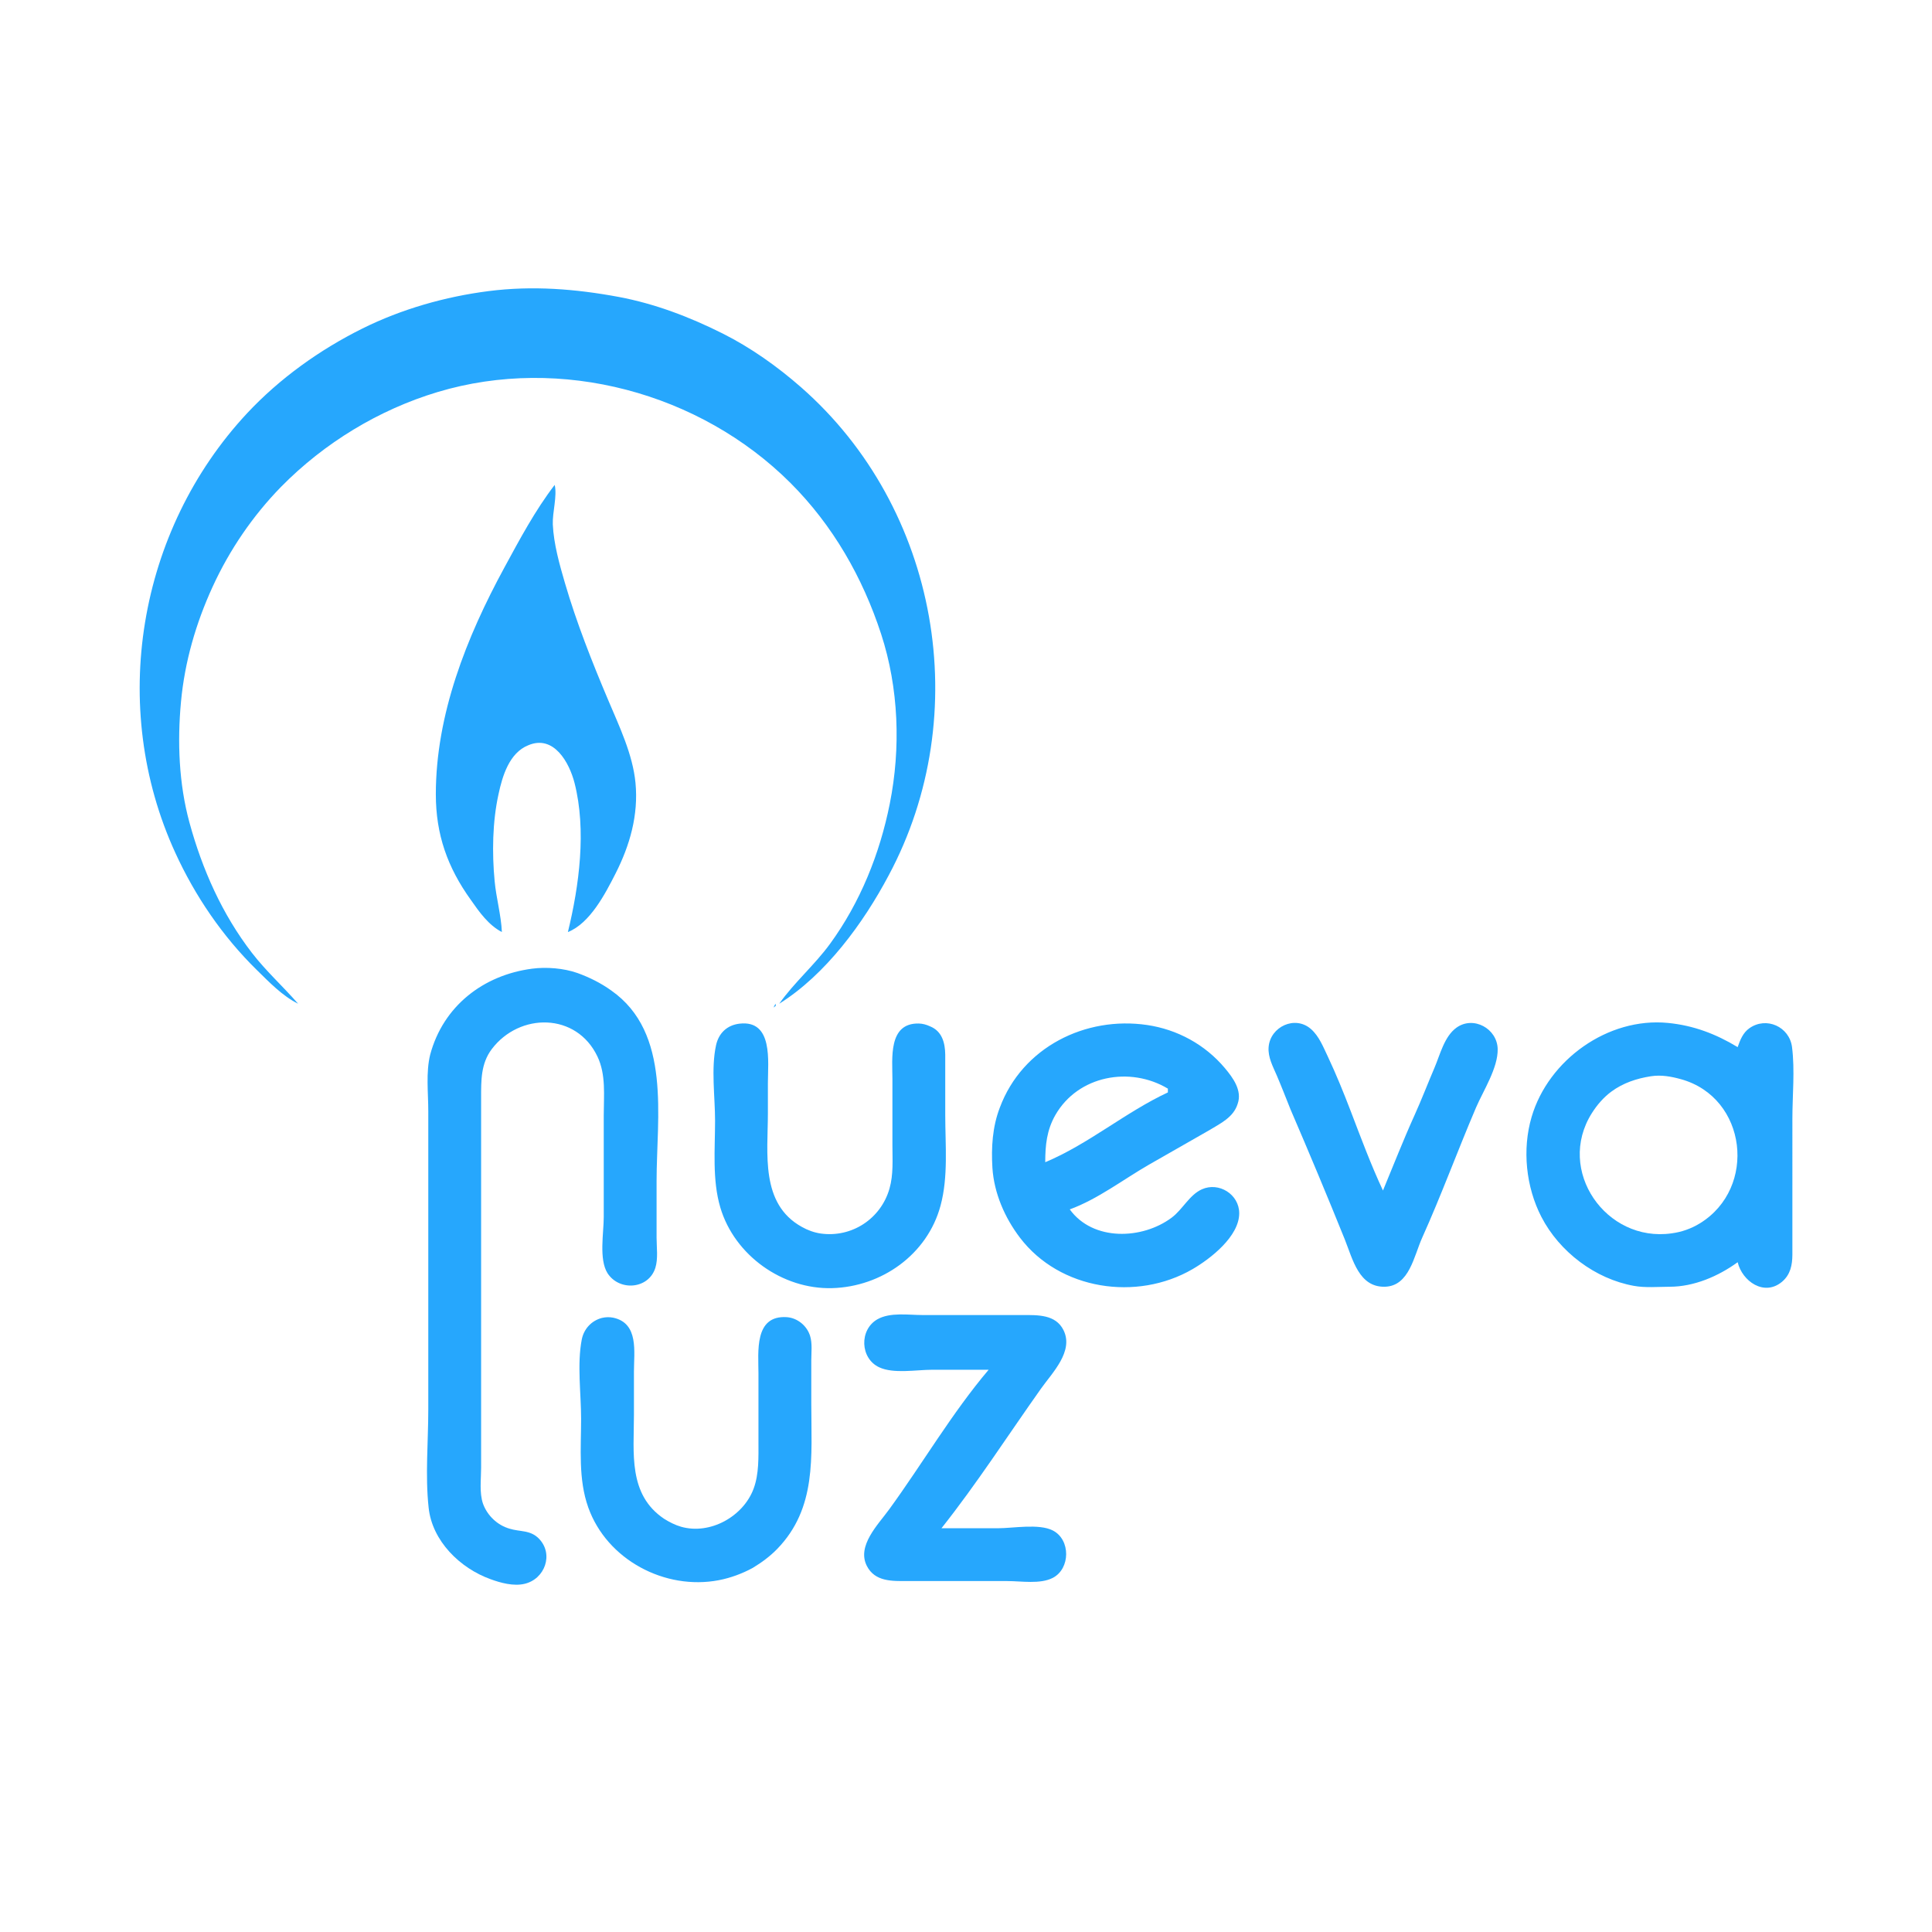
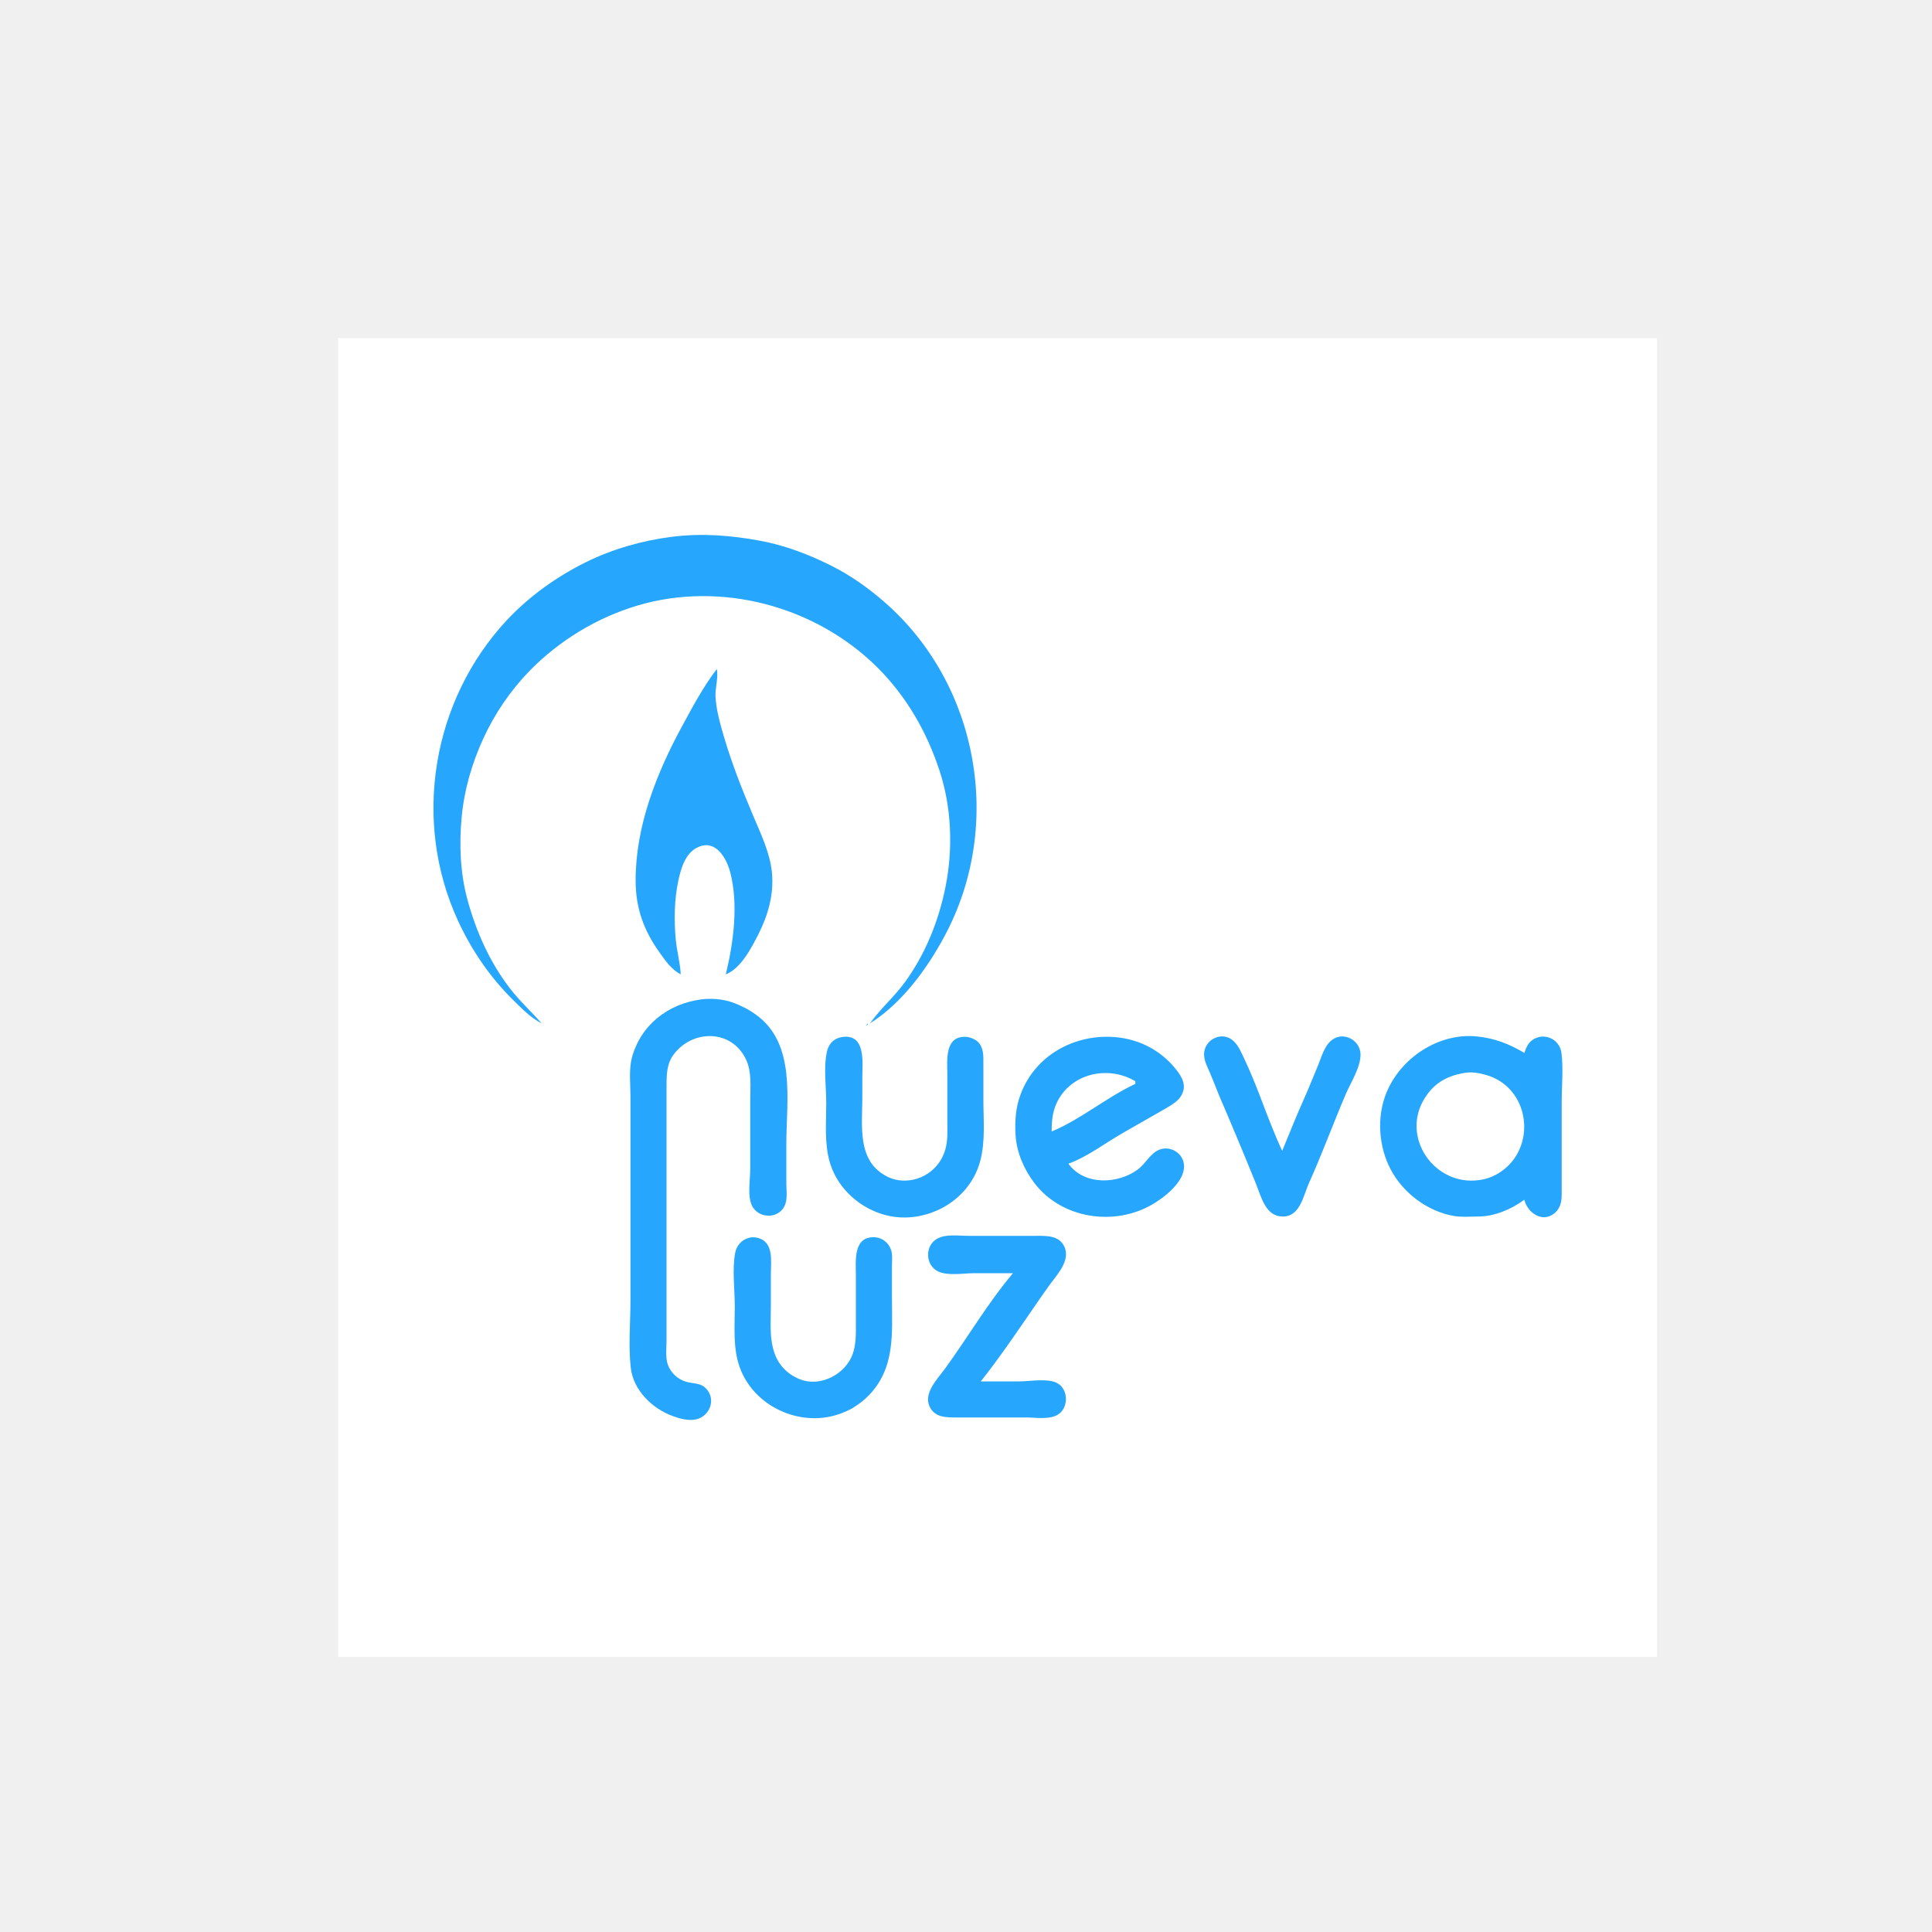
- <svg xmlns="http://www.w3.org/2000/svg" viewBox="0 0 1365.333 1365.333" height="1365.333" width="1365.333" xml:space="preserve" id="svg2" version="1.1">
+ <svg xmlns="http://www.w3.org/2000/svg" viewBox="-350 -350 2000 2000" height="1200" width="1200" xml:space="preserve" id="svg2" version="1.1">
  <defs id="defs6" />
  <g transform="matrix(1.333333,0,0,-1.333333,0,1365.333)" id="g10">
    <path id="path12" style="fill:#ffffff;fill-opacity:1;fill-rule:nonzero;stroke:none" d="M 0,1024 V 0 H 1024 V 1024 H 0" />
    <path id="path14" style="fill:#26a7fd;fill-opacity:1;fill-rule:nonzero;stroke:none" d="m 158,492 c -8,9.211 -17.003,17.269 -24.5,27 -15.761,20.455 -26.306,44.224 -33.075,69 -5.633,20.618 -6.466,42.858 -4.5,64 1.976,21.254 7.9,41.65 16.766,61 8.967,19.569 21.299,37.642 36.309,53 22.851,23.238 51.836,40.879 83,50.229 65.197,19.561 139,-0.299 186.996,-48.233 C 441.442,745.55 457.198,717.99 467,688 c 9.381,-28.703 10.488,-60.52 4.6,-90 -5.299,-26.535 -15.663,-52.317 -31.69,-74.286 C 431.734,512.506 420.909,503.228 413,492 c 24.656,15.42 44.61,42.736 58,68 45.759,85.378 26.623,194.702 -46.424,258.742 C 412,829.759 397.965,839.741 383,847.247 c -17.415,8.734 -35.817,15.753 -55,19.364 -23,4.284 -45.819,6.062 -69,3.103 -23.027,-2.939 -46.192,-9.528 -67,-19.884 C 169.424,838.595 148.303,823.481 131,805 73,742.777 57.415,649.4 92.92,572 c 10.524,-23 25.037,-44.273 43.079,-62 6.638,-6.501 13.609,-13.82 22.001,-18 m 137,277 1,-1 -1,1 m -1,-2 C 283.621,753.495 275.345,737.933 267.231,723 247.26,686.249 231,645.303 231,603 c 0,-21.304 6.181,-38.766 18.579,-56 4.421,-6.348 9.358,-13.334 16.421,-17 -0.389,9 -3,17.972 -3.83,27 -1.413,14.839 -1.17,31.44 2.041,46 2.061,9.679 5.705,21.967 15.789,26 13.547,5.75 21.757,-9.195 24.522,-20 6.374,-25 2.478,-54.377 -3.522,-79 11.696,4.594 19.825,20.339 25.244,31 7.593,14.938 12.2,31 10.586,48 -1.455,15.232 -8.596,30 -14.497,44 -8.532,20.178 -16.758,40.945 -22.909,62 -2.89,9.894 -5.931,20.653 -6.424,31 -0.249,6.576 2.392,14.908 1,21 M 282,510.576 C 256.237,507.183 234.932,490.849 228,465 c -2.326,-9.467 -1,-20.277 -1,-30 V 380 277 c 0,-17.047 -1.668,-35.056 0.174,-52 1.826,-17.8 16.751,-32.245 32.826,-38 5.399,-2 12.272,-3.822 18,-2.466 10.75,2.466 15.676,15.726 7.606,23.987 C 281,213.2 275.694,212 270,213.789 c -6.4,1.853 -11.705,6.924 -14,13.211 -2,5.868 -1,12.879 -1,19 v 37 125 34 c 0,9.236 -0.189,18.261 5.684,26 14.69,19.357 44.843,19.446 55.988,-4 4.585,-9.645 3.328,-20.632 3.328,-31 v -54 c 0,-8.457 -2.637,-22.419 2,-29.826 6.285,-9.71 21.78,-8.495 25.347,2.826 1.537,4.878 0.653,10.943 0.653,16 v 30 c 0,33.881 8,78.55 -24,101 -5.534,3.982 -11.622,7 -18,9.301 -7.234,2.539 -16.417,3.273 -24,2.275 M 411,492 l -1,-2 c 1.263,0.971 1.392,0.694 1,2 M 392,481.442 C 385.37,480.678 380.923,476.424 379.519,470 376.812,457.624 379,442.656 379,430 c 0,-15.115 -1.559,-31.309 2.785,-46 7.496,-25.355 32.962,-43.441 59.215,-42.741 26.169,0.699 50.528,17.741 57.511,43.741 4.163,15.412 2.489,32.196 2.489,48 0,10.664 0,21.337 -0.004,32 -0.077,6.292 -1.689,12.431 -8,15 C 491,480.935 489,481.47 487,481.515 470.64,481.889 473,462.879 473,452 v -35 c 0,-7.69 0.589,-15.525 -1.559,-23 -4.56,-16 -20.026,-26.105 -36.441,-23.791 -3.43,0.484 -7,1.791 -10,3.499 -22.163,12.238 -18,39.037 -18,60.292 v 16 c 0,11.171 2.917,33.508 -15,31.442 M 567,383 c 14.751,5.368 28.418,15.898 42,23.716 L 641,425 c 6,3.635 12.839,6.851 15,14 2.445,7 -2.448,13.719 -6.818,18.91 C 638.671,470.398 624,478.358 608,480.728 575.352,485.54 541.902,468.989 529.951,437 526,426.794 525.338,415.774 526,405 c 0.882,-13.408 6.521,-26.388 14.598,-37 21.146,-27.78 61.921,-33.789 91.402,-16.715 9.502,5.503 24.853,17.369 24.812,29.715 C 656.78,391 646,397.7 637,393.633 630.352,390.614 626.812,382.94 621,378.61 605.451,367 579.343,365.985 567,383 m 166,10 c -6.385,13.65 -11.683,27.94 -17.065,42 -3.74,9.772 -7.7,19.523 -12.155,29 -2.41,5 -4.587,10.768 -8.964,14.606 -8.431,7.39 -21.571,1.23 -22.426,-9.606 -0.422,-5.352 2.282,-10.251 4.323,-15 2.562,-6 4.892,-12.027 7.287,-18 9.901,-23 19.529,-46 28.8,-69 4.2,-10.542 7.499,-25.325 21.2,-25 13,0.343 15.409,16.318 19.792,26 10.208,22.67 18.712,46 28.544,69 3.877,9 11.664,20.958 11.469,31 C 793.552,478.84 780.971,485.736 772,479.347 765.488,474.687 763.291,465 760.28,458 756.731,449.688 753.497,441.235 749.77,433 743.824,419.863 738.536,406.314 733,393 m 188,-38 c 2.387,-10 14,-18.349 23.532,-10.347 4.436,3.755 5.439,8.853 5.467,14.347 10e-4,23.999 10e-4,48 10e-4,72 0,12.4 1.371,25.699 -0.185,38 -1.367,10.802 -13.618,16.396 -22.63,10 -3.398,-2.404 -4.874,-6.218 -6.185,-10 -11.571,7 -23.432,11.517 -37,12.83 -31.784,3.076 -63.31,-19.583 -72.215,-49.83 -5.067,-17.208 -3.011,-37.13 5.196,-53 9.546,-18.462 28.447,-32.833 49.019,-36.535 6,-1.104 12.788,-0.494 19,-0.465 12.822,0 25.745,5.55 36,13" />
    <path id="path16" style="fill:#ffffff;fill-opacity:1;fill-rule:nonzero;stroke:none" d="m 554,408 c 22.909,9.588 42.504,26.497 65,37 v 2 c -20.02,12 -47.607,7 -59.64,-14 -4.573,-8.021 -5.36,-16 -5.36,-25 m 321,45.561 c -7.613,-1.186 -14.763,-3.561 -21,-8.171 -4.129,-3.075 -7.548,-7.05 -10.289,-11.39 -19.161,-30.342 7.487,-68.672 42.289,-63.7 5.334,0.7 10.414,2.5 15,5.32 30.473,18.735 25,66.628 -10,76.368 -5.274,1.465 -10.537,2.424 -16,1.573" />
    <path id="path18" style="fill:#26a7fd;fill-opacity:1;fill-rule:nonzero;stroke:none" d="m 524,298 c -19.488,-23 -35.033,-49.714 -52.718,-74 -5.781,-8 -17.313,-19.299 -11.825,-30 4.333,-8.424 13.428,-8 21.543,-8 h 53 c 7.299,0 17.309,-1.752 23.985,1.688 9.373,4.831 9.562,20.274 0.01,25.133 C 550.634,216.566 537,214 529,214 h -30 c 18.772,23.671 35.286,49.372 52.754,74 5.941,8.396 17.483,19.741 11.928,30.996 C 559.545,327.378 549.966,327 542,327 h -53 c -7.484,0 -17.226,1.602 -24,-2.279 -9.649,-5.549 -9.135,-20.721 1,-25.418 7.56,-3.552 19.797,-1.303 28,-1.303 h 30 M 319,325.466 C 313.427,324 309.417,319.576 308.34,314 305.806,300.883 308,285.358 308,272 c 0,-15.661 -1.564,-32 3.8,-47 9.925,-27.792 40.719,-44 69.2,-38.533 6.21,1.191 12.534,3.533 18,6.533 4.714,2.862 9,6 12.91,10 C 433,224.742 430,252 430,280 v 23 c 0,4.174 0.614,8.966 -0.653,13 -1.689,5.378 -6.713,9.485 -12.347,9.88 C 399.592,327 402,307.41 402,296 v -36 c 0,-8.205 0.336,-17.17 -2.559,-25 -5.464,-14.775 -23.035,-24.589 -38.441,-20.211 -3.177,0.902 -6.258,2.494 -9,4.211 -19.182,12.852 -16,34.956 -16,55 v 23 c 0,10.486 2.676,25.69 -11,28.603 -2,0.397 -4.046,0.328 -6,-0.137" />
  </g>
</svg>
